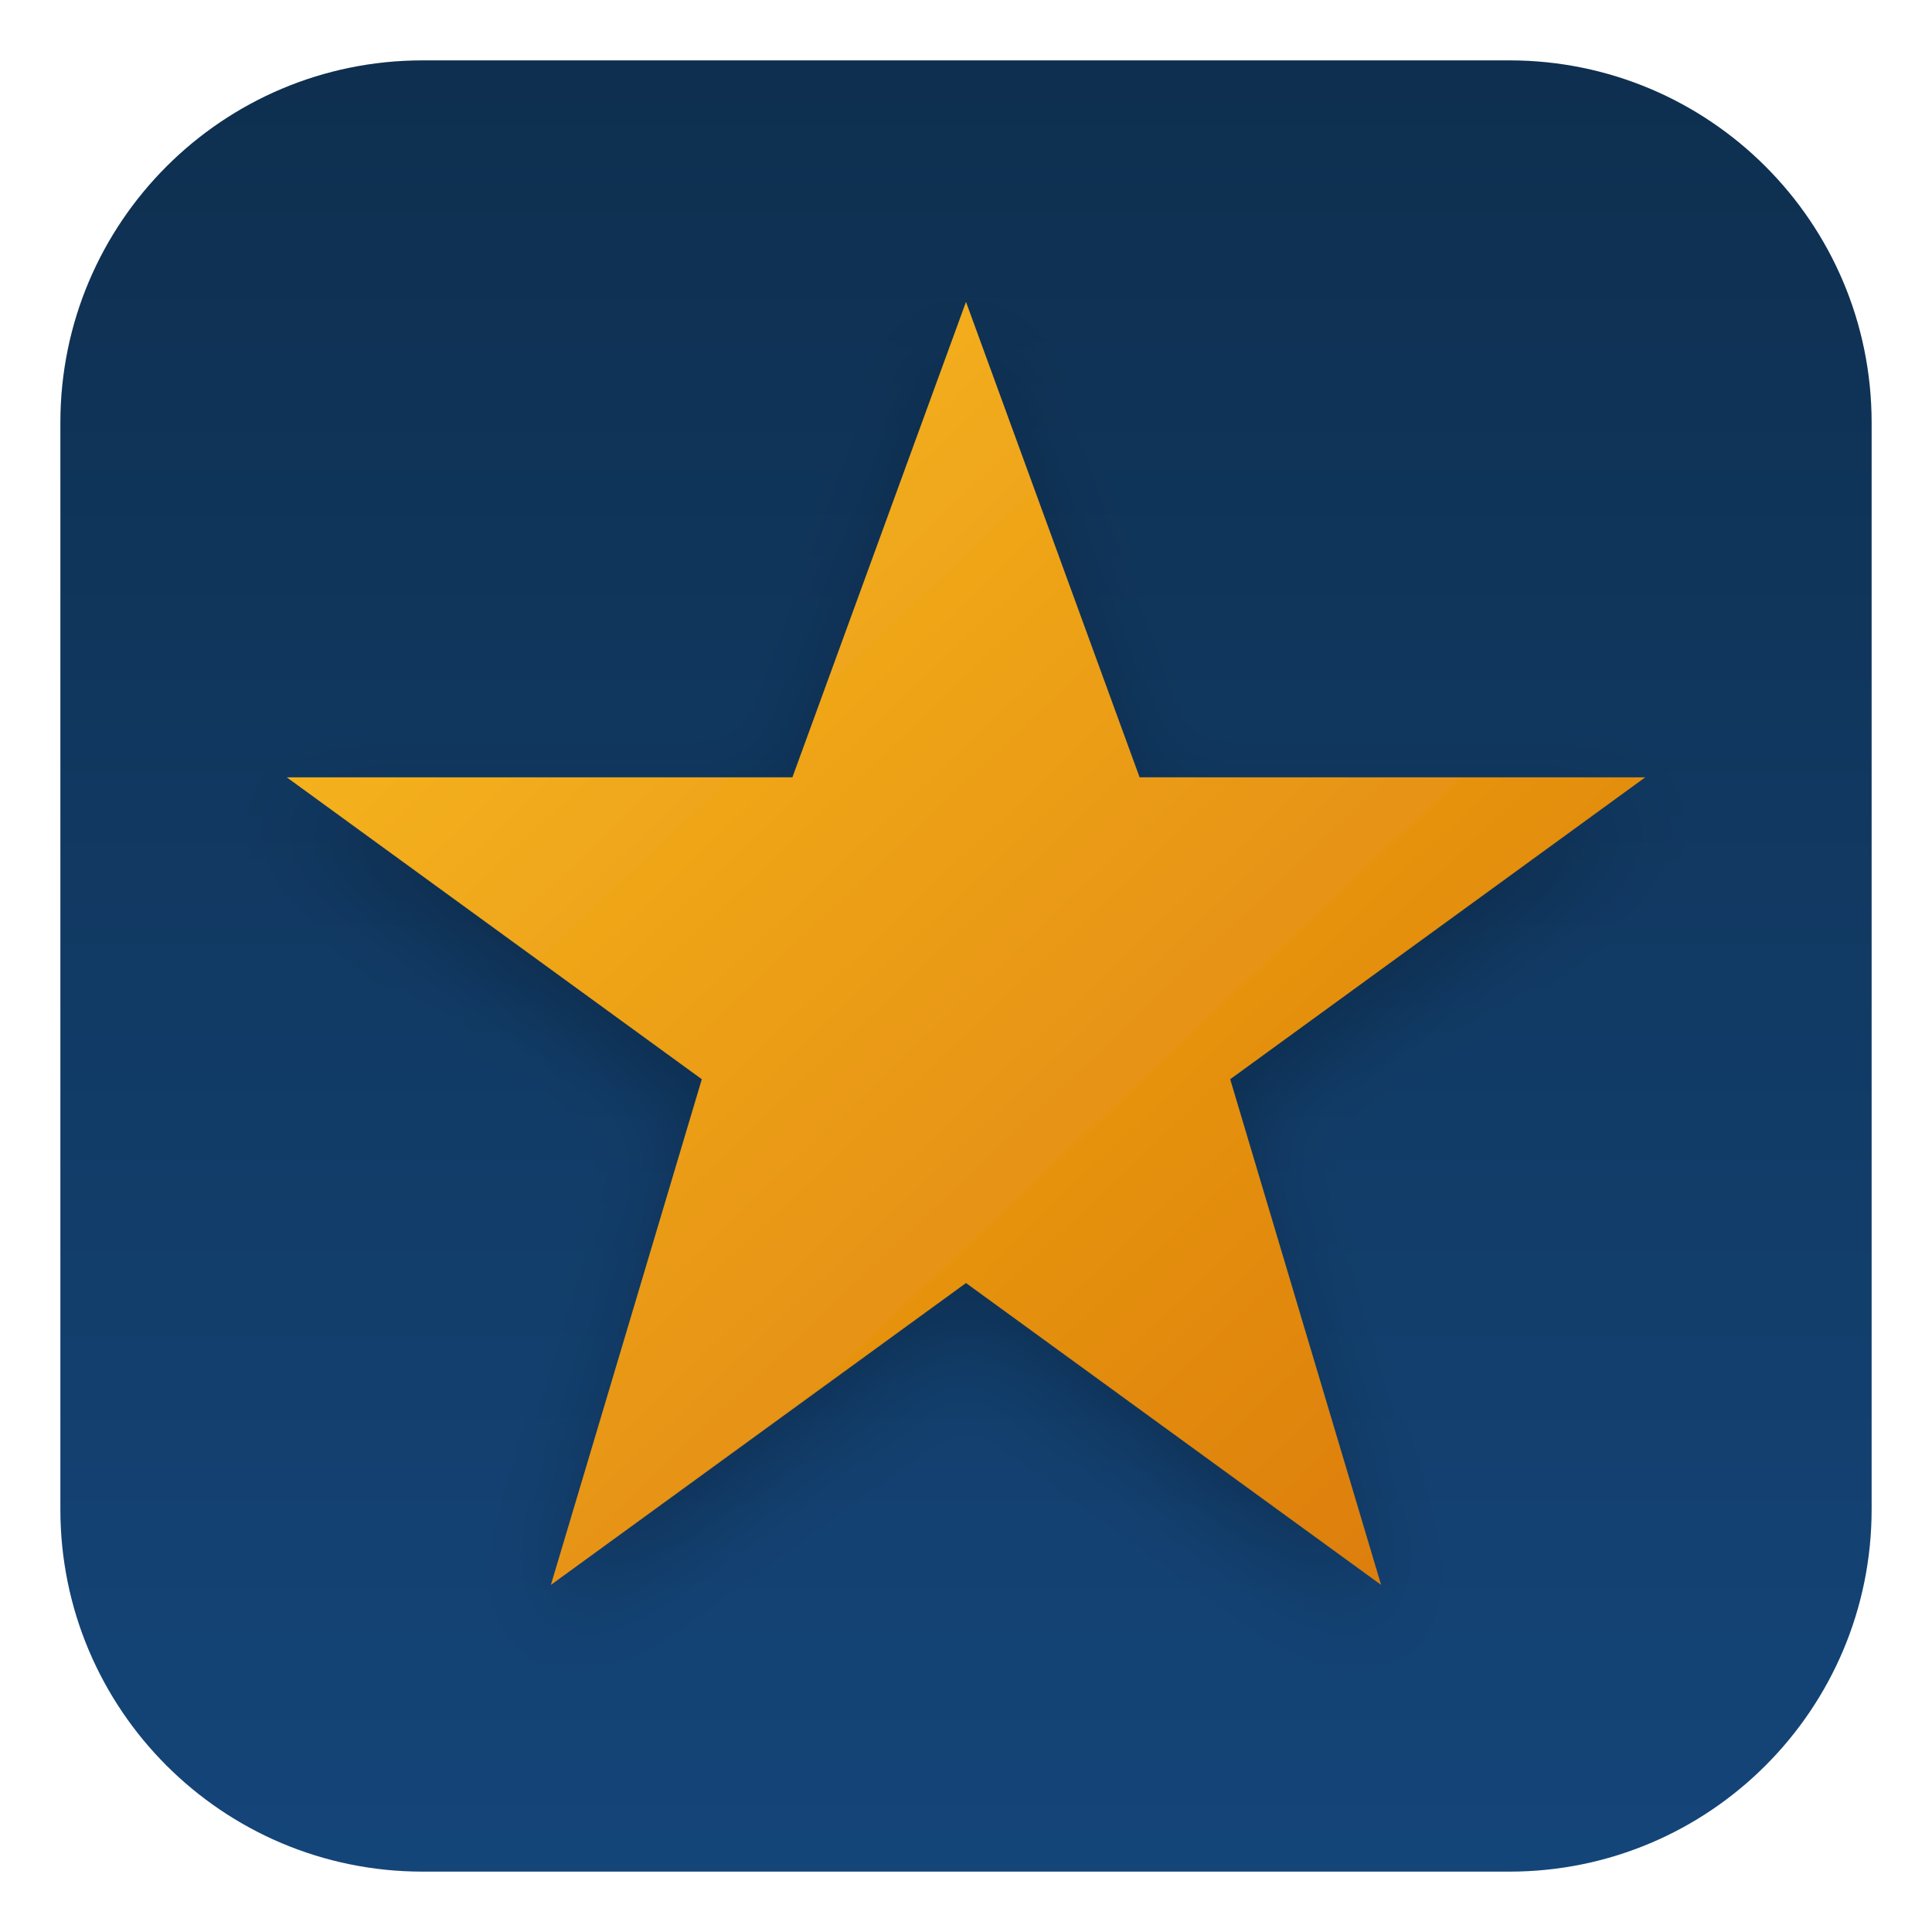
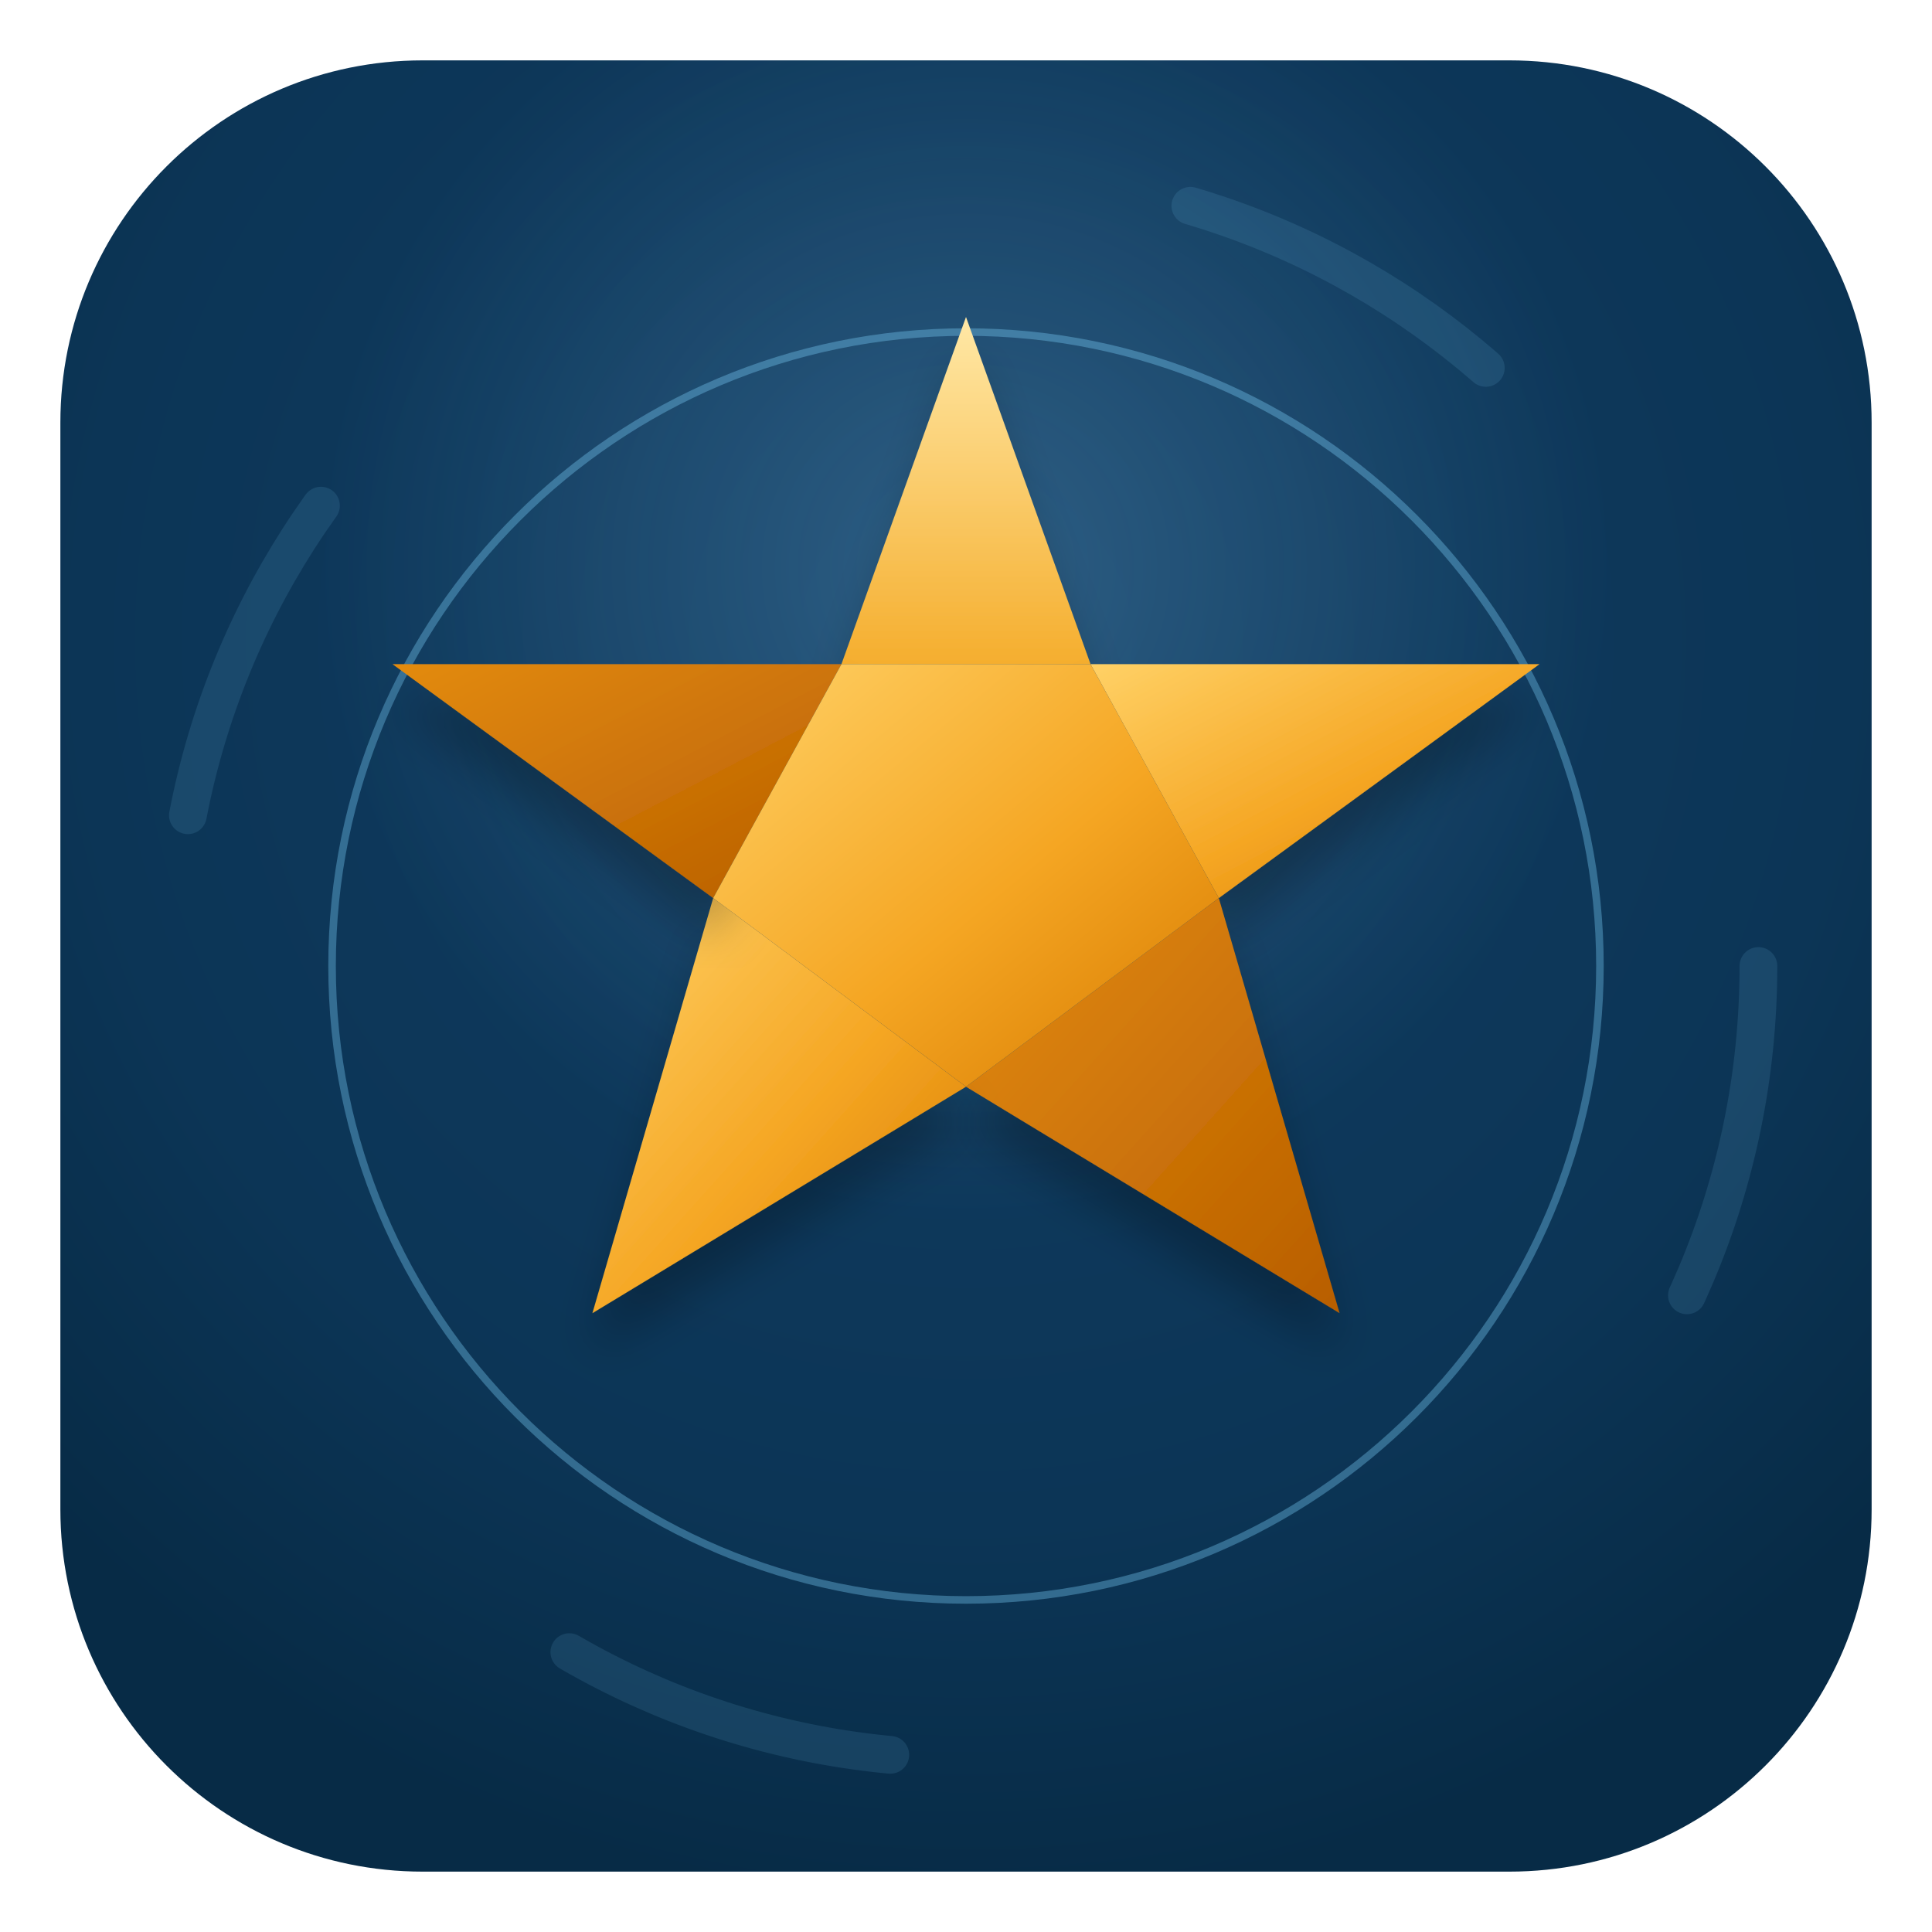
- <svg xmlns="http://www.w3.org/2000/svg" width="512" height="512" viewBox="0 0 512 512" fill="none">
+ <svg xmlns="http://www.w3.org/2000/svg" width="512" height="512" viewBox="0 0 512 512">
  <defs>
-     <linearGradient id="bg" x1="0" y1="0" x2="0" y2="1">
-       <stop offset="0%" stop-color="#0E2F4F" />
-       <stop offset="100%" stop-color="#144579" />
+     <radialGradient id="bgRadial" cx="50%" cy="32%" r="70%">
+       <stop offset="0%" stop-color="#0F3D63" />
+       <stop offset="70%" stop-color="#0C3556" />
+       <stop offset="100%" stop-color="#072B46" />
+     </radialGradient>
+     <radialGradient id="highlight" cx="50%" cy="28%" r="55%">
+       <stop offset="0%" stop-color="#9CD8FF" stop-opacity="0.22" />
+       <stop offset="65%" stop-color="#9CD8FF" stop-opacity="0.0" />
+       <stop offset="100%" stop-color="#9CD8FF" stop-opacity="0.0" />
+     </radialGradient>
+     <linearGradient id="goldMain" x1="0" y1="0" x2="1" y2="1">
+       <stop offset="0%" stop-color="#FFD166" />
+       <stop offset="55%" stop-color="#F5A623" />
+       <stop offset="100%" stop-color="#D67A00" />
    </linearGradient>
-     <linearGradient id="star" x1="0" y1="0" x2="1" y2="1">
-       <stop offset="0%" stop-color="#FBBF24" />
-       <stop offset="100%" stop-color="#D97706" />
+     <linearGradient id="goldLight" x1="0" y1="0" x2="0" y2="1">
+       <stop offset="0%" stop-color="#FFE8A6" />
+       <stop offset="100%" stop-color="#F5AE2E" />
    </linearGradient>
-     <filter id="shadow" x="-20%" y="-20%" width="140%" height="140%">
-       <feDropShadow dx="0" dy="10" stdDeviation="12" flood-opacity="0.22" />
+     <linearGradient id="goldDark" x1="0" y1="0" x2="1" y2="1">
+       <stop offset="0%" stop-color="#E38B10" />
+       <stop offset="100%" stop-color="#B85E00" />
+     </linearGradient>
+     <filter id="dropShadow" x="-30%" y="-30%" width="160%" height="160%">
+       <feGaussianBlur in="SourceAlpha" stdDeviation="6" result="blur" />
+       <feOffset dx="0" dy="10" result="off" />
+       <feColorMatrix in="off" type="matrix" values="0 0 0 0 0   0 0 0 0 0   0 0 0 0 0   0 0 0 0.25 0" result="shadow" />
+       <feMerge>
+         <feMergeNode in="shadow" />
+         <feMergeNode in="SourceGraphic" />
+       </feMerge>
    </filter>
  </defs>
-   <rect x="16" y="16" width="480" height="480" rx="96" fill="url(#bg)" />
-   <polygon points="256,80 302,206 436,206 326,286 366,420 256,340 146,420 186,286 76,206 210,206" fill="url(#star)" filter="url(#shadow)" />
+   <rect x="16" y="16" width="480" height="480" rx="96" fill="url(#bgRadial)" />
+   <rect x="16" y="16" width="480" height="480" rx="96" fill="url(#highlight)" />
+   <circle cx="256" cy="256" r="168" fill="none" stroke="#7FD3FF" stroke-opacity="0.35" stroke-width="2" />
+   <circle cx="256" cy="256" r="210" fill="none" stroke="#7FD3FF" stroke-opacity="0.12" stroke-width="10" stroke-linecap="round" stroke-dasharray="90 260" />
+   <path d="M256 84 L289 176 L223 176 Z" fill="url(#goldLight)" filter="url(#dropShadow)" />
+   <path d="M289 176 L408 176 L323 238 Z" fill="url(#goldMain)" filter="url(#dropShadow)" />
+   <path d="M323 238 L355 348 L256 288 Z" fill="url(#goldDark)" filter="url(#dropShadow)" />
+   <path d="M256 288 L157 348 L189 238 Z" fill="url(#goldMain)" filter="url(#dropShadow)" />
+   <path d="M189 238 L104 176 L223 176 Z" fill="url(#goldDark)" filter="url(#dropShadow)" />
+   <path d="M256 176 L289 176 L323 238 L256 288 L189 238 L223 176 Z" fill="url(#goldMain)" />
</svg>
